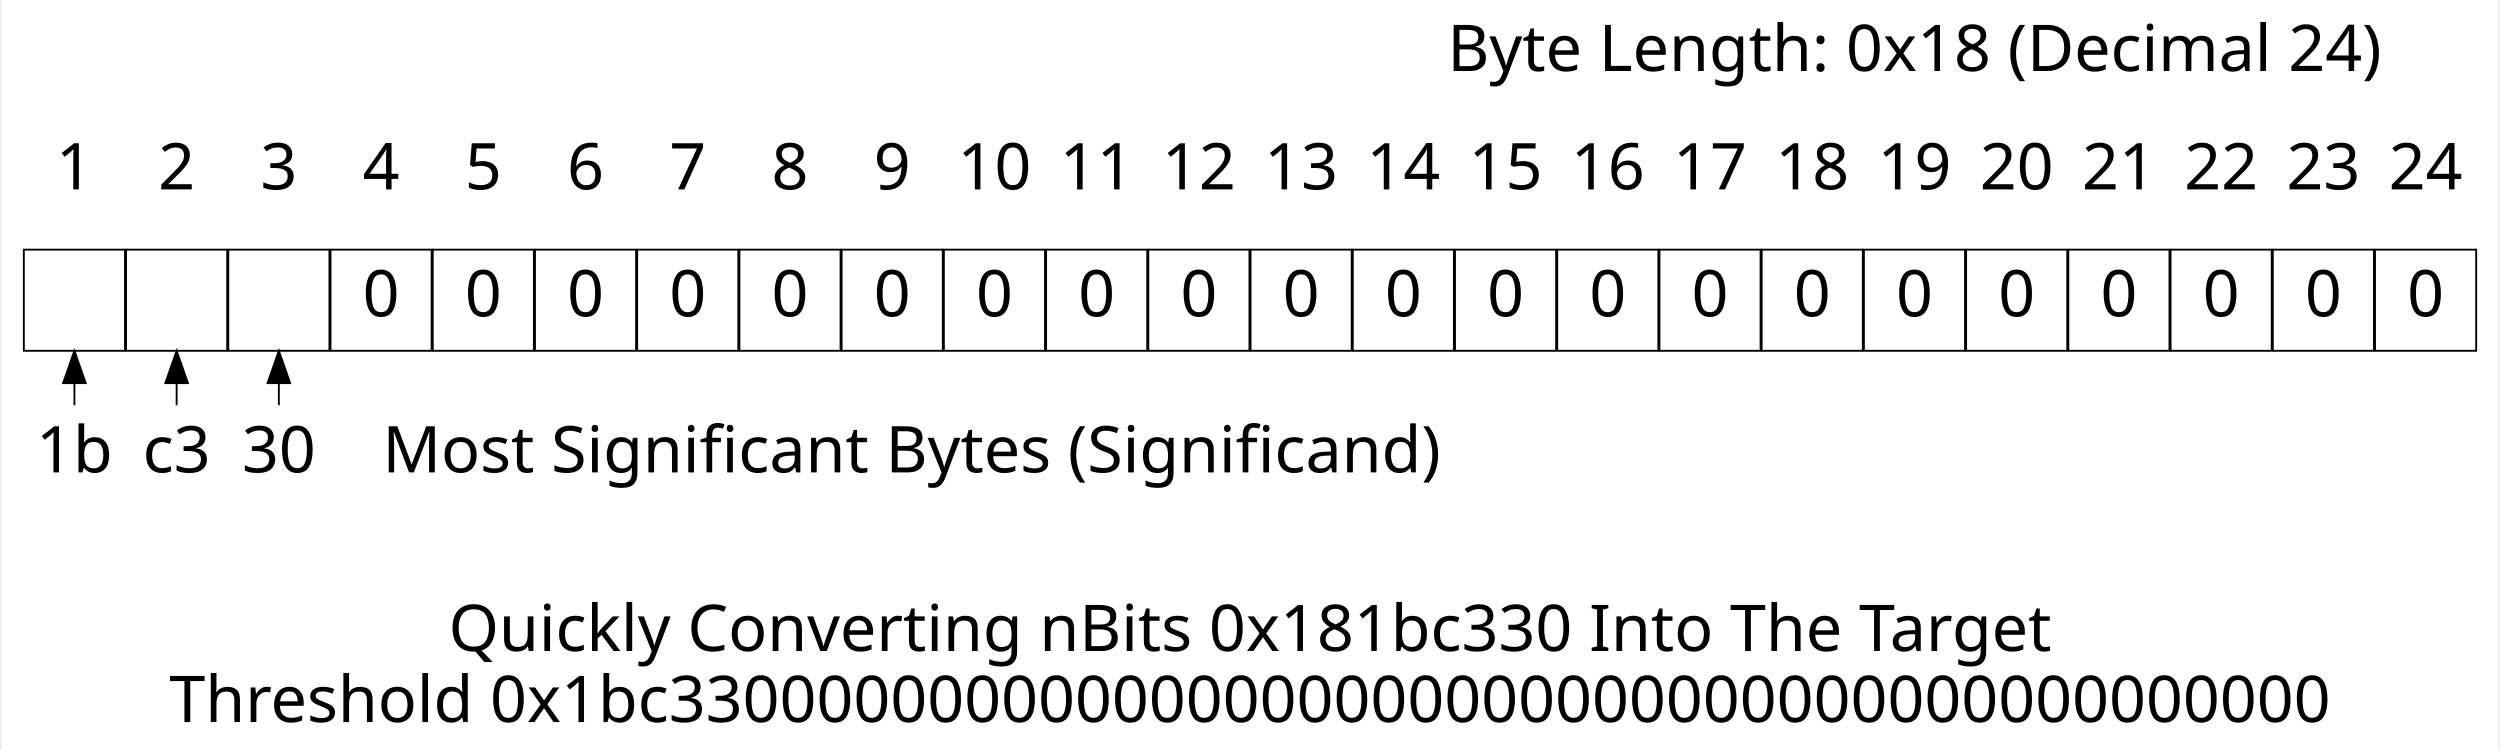
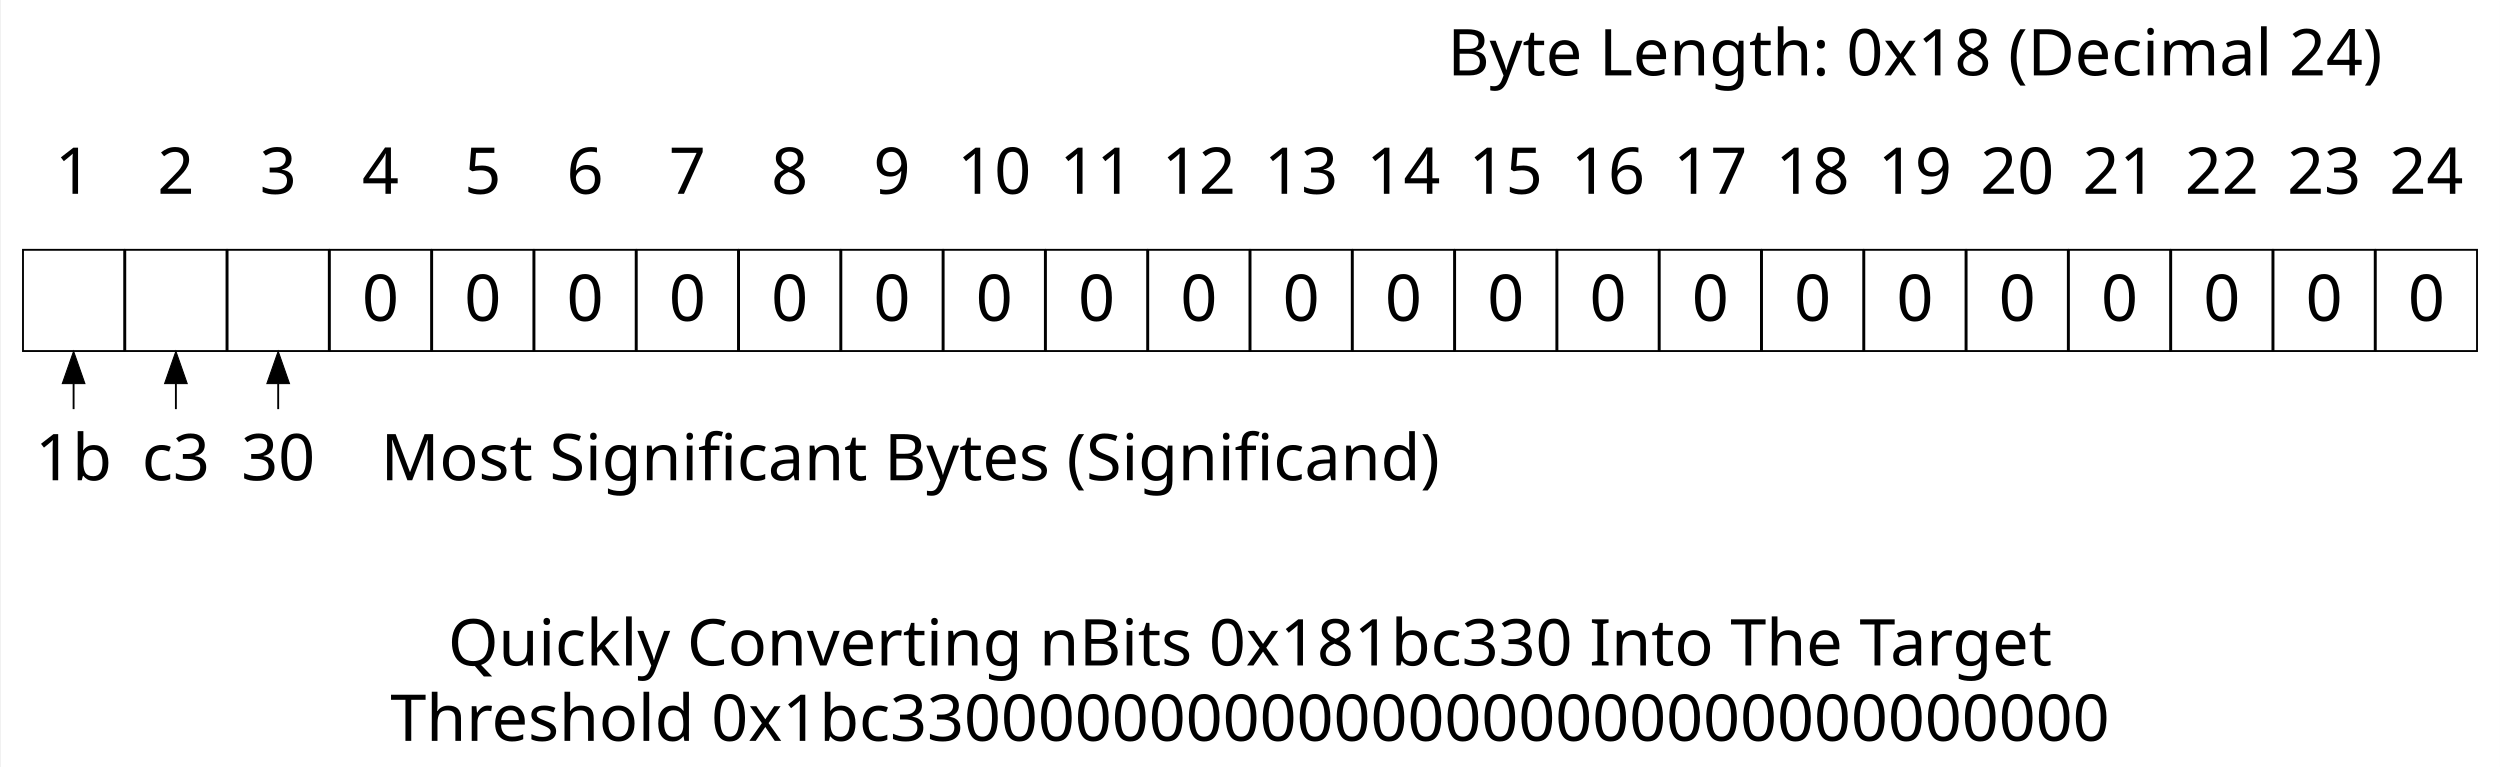
- <svg xmlns="http://www.w3.org/2000/svg" width="450pt" height="135pt" viewBox="0.00 0.00 450.00 135.25">
-   <g id="graph0" class="graph" transform="scale(0.194049 0.194049) rotate(0) translate(4 693)">
-     <polygon fill="white" stroke="none" points="-4,4 -4,-693 2315,-693 2315,4 -4,4" />
-     <text text-anchor="middle" x="1155.5" y="-154" font-family="Sans" font-size="60.00"> </text>
-     <text text-anchor="middle" x="1155.5" y="-88" font-family="Sans" font-size="60.00">Quickly Converting nBits 0x181bc330 Into The Target</text>
-     <text text-anchor="middle" x="1155.5" y="-22" font-family="Sans" font-size="60.00">Threshold 0x1bc330000000000000000000000000000000000000000000</text>
-     <g id="clust1" class="cluster">
-       <polygon fill="none" stroke="black" stroke-width="0" points="8,-359 8,-469 2303,-469 2303,-359 8,-359" />
-     </g>
-     <g id="clust2" class="cluster">
-       <polygon fill="none" stroke="black" stroke-width="0" points="8,-477 8,-587 2303,-587 2303,-477 8,-477" />
-     </g>
-     <g id="clust3" class="cluster">
-       <polygon fill="none" stroke="black" stroke-width="0" points="8,-214 8,-324 1389,-324 1389,-214 8,-214" />
+ <svg xmlns="http://www.w3.org/2000/svg" width="450pt" height="138pt" viewBox="0.00 0.00 450.00 138.16">
+   <g id="graph1" class="graph" transform="scale(0.194049 0.194049) rotate(0) translate(4 708)">
+     <polygon fill="white" stroke="white" points="-4,5 -4,-708 2316,-708 2316,5 -4,5" />
+     <text text-anchor="middle" x="1155.5" y="-160" font-family="Sans" font-size="60.00"> </text>
+     <text text-anchor="middle" x="1155.5" y="-90" font-family="Sans" font-size="60.00">Quickly Converting nBits 0x181bc330 Into The Target</text>
+     <text text-anchor="middle" x="1155.5" y="-20" font-family="Sans" font-size="60.00">Threshold 0x1bc330000000000000000000000000000000</text>
+     <g id="graph2" class="cluster">
+       <polygon fill="none" stroke="black" stroke-width="0" points="8,-374 8,-484 2303,-484 2303,-374 8,-374" />
+     </g>
+     <g id="graph3" class="cluster">
+       <polygon fill="none" stroke="black" stroke-width="0" points="8,-492 8,-602 2303,-602 2303,-492 8,-492" />
+     </g>
+     <g id="graph4" class="cluster">
+       <polygon fill="none" stroke="black" stroke-width="0" points="8,-226 8,-336 1387,-336 1387,-226 8,-226" />
    </g>
    <g id="node1" class="node">
-       <text text-anchor="middle" x="1773" y="-627" font-family="Sans" font-size="60.00">Byte Length: 0x18 (Decimal 24)</text>
+       <text text-anchor="middle" x="1773" y="-638" font-family="Sans" font-size="60.00">Byte Length: 0x18 (Decimal 24)</text>
+     </g>
+     <g id="node46" class="node">
+       <text text-anchor="middle" x="1773" y="-528" font-family="Sans" font-size="60.00">19</text>
+     </g>
+     <g id="node3" class="node">
+       <polygon fill="none" stroke="black" stroke-width="1.75" points="2295,-476 2201,-476 2201,-382 2295,-382 2295,-476" />
+       <text text-anchor="middle" x="2248" y="-410" font-family="Sans" font-size="60.00">0</text>
+     </g>
+     <g id="node4" class="node">
+       <polygon fill="none" stroke="black" stroke-width="1.75" points="2200,-476 2106,-476 2106,-382 2200,-382 2200,-476" />
+       <text text-anchor="middle" x="2153" y="-410" font-family="Sans" font-size="60.00">0</text>
+     </g>
+     <g id="node5" class="node">
+       <polygon fill="none" stroke="black" stroke-width="1.75" points="2105,-476 2011,-476 2011,-382 2105,-382 2105,-476" />
+       <text text-anchor="middle" x="2058" y="-410" font-family="Sans" font-size="60.00">0</text>
+     </g>
+     <g id="node6" class="node">
+       <polygon fill="none" stroke="black" stroke-width="1.75" points="2010,-476 1916,-476 1916,-382 2010,-382 2010,-476" />
+       <text text-anchor="middle" x="1963" y="-410" font-family="Sans" font-size="60.00">0</text>
+     </g>
+     <g id="node7" class="node">
+       <polygon fill="none" stroke="black" stroke-width="1.75" points="1915,-476 1821,-476 1821,-382 1915,-382 1915,-476" />
+       <text text-anchor="middle" x="1868" y="-410" font-family="Sans" font-size="60.00">0</text>
+     </g>
+     <g id="node8" class="node">
+       <polygon fill="none" stroke="black" stroke-width="1.75" points="1820,-476 1726,-476 1726,-382 1820,-382 1820,-476" />
+       <text text-anchor="middle" x="1773" y="-410" font-family="Sans" font-size="60.00">0</text>
+     </g>
+     <g id="node9" class="node">
+       <polygon fill="none" stroke="black" stroke-width="1.75" points="1725,-476 1631,-476 1631,-382 1725,-382 1725,-476" />
+       <text text-anchor="middle" x="1678" y="-410" font-family="Sans" font-size="60.00">0</text>
+     </g>
+     <g id="node10" class="node">
+       <polygon fill="none" stroke="black" stroke-width="1.75" points="1630,-476 1536,-476 1536,-382 1630,-382 1630,-476" />
+       <text text-anchor="middle" x="1583" y="-410" font-family="Sans" font-size="60.00">0</text>
+     </g>
+     <g id="node11" class="node">
+       <polygon fill="none" stroke="black" stroke-width="1.75" points="1535,-476 1441,-476 1441,-382 1535,-382 1535,-476" />
+       <text text-anchor="middle" x="1488" y="-410" font-family="Sans" font-size="60.00">0</text>
+     </g>
+     <g id="node12" class="node">
+       <polygon fill="none" stroke="black" stroke-width="1.75" points="1440,-476 1346,-476 1346,-382 1440,-382 1440,-476" />
+       <text text-anchor="middle" x="1393" y="-410" font-family="Sans" font-size="60.00">0</text>
+     </g>
+     <g id="node13" class="node">
+       <polygon fill="none" stroke="black" stroke-width="1.75" points="1345,-476 1251,-476 1251,-382 1345,-382 1345,-476" />
+       <text text-anchor="middle" x="1298" y="-410" font-family="Sans" font-size="60.00">0</text>
+     </g>
+     <g id="node14" class="node">
+       <polygon fill="none" stroke="black" stroke-width="1.75" points="1250,-476 1156,-476 1156,-382 1250,-382 1250,-476" />
+       <text text-anchor="middle" x="1203" y="-410" font-family="Sans" font-size="60.00">0</text>
+     </g>
+     <g id="node15" class="node">
+       <polygon fill="none" stroke="black" stroke-width="1.75" points="1155,-476 1061,-476 1061,-382 1155,-382 1155,-476" />
+       <text text-anchor="middle" x="1108" y="-410" font-family="Sans" font-size="60.00">0</text>
+     </g>
+     <g id="node16" class="node">
+       <polygon fill="none" stroke="black" stroke-width="1.75" points="1060,-476 966,-476 966,-382 1060,-382 1060,-476" />
+       <text text-anchor="middle" x="1013" y="-410" font-family="Sans" font-size="60.00">0</text>
+     </g>
+     <g id="node17" class="node">
+       <polygon fill="none" stroke="black" stroke-width="1.75" points="965,-476 871,-476 871,-382 965,-382 965,-476" />
+       <text text-anchor="middle" x="918" y="-410" font-family="Sans" font-size="60.00">0</text>
+     </g>
+     <g id="node18" class="node">
+       <polygon fill="none" stroke="black" stroke-width="1.75" points="870,-476 776,-476 776,-382 870,-382 870,-476" />
+       <text text-anchor="middle" x="823" y="-410" font-family="Sans" font-size="60.00">0</text>
+     </g>
+     <g id="node19" class="node">
+       <polygon fill="none" stroke="black" stroke-width="1.75" points="775,-476 681,-476 681,-382 775,-382 775,-476" />
+       <text text-anchor="middle" x="728" y="-410" font-family="Sans" font-size="60.00">0</text>
+     </g>
+     <g id="node20" class="node">
+       <polygon fill="none" stroke="black" stroke-width="1.75" points="680,-476 586,-476 586,-382 680,-382 680,-476" />
+       <text text-anchor="middle" x="633" y="-410" font-family="Sans" font-size="60.00">0</text>
+     </g>
+     <g id="node21" class="node">
+       <polygon fill="none" stroke="black" stroke-width="1.75" points="585,-476 491,-476 491,-382 585,-382 585,-476" />
+       <text text-anchor="middle" x="538" y="-410" font-family="Sans" font-size="60.00">0</text>
+     </g>
+     <g id="node22" class="node">
+       <polygon fill="none" stroke="black" stroke-width="1.75" points="490,-476 396,-476 396,-382 490,-382 490,-476" />
+       <text text-anchor="middle" x="443" y="-410" font-family="Sans" font-size="60.00">0</text>
+     </g>
+     <g id="node23" class="node">
+       <polygon fill="none" stroke="black" stroke-width="1.75" points="395,-476 301,-476 301,-382 395,-382 395,-476" />
+       <text text-anchor="middle" x="348" y="-410" font-family="Sans" font-size="60.00">0</text>
+     </g>
+     <g id="node24" class="node">
+       <polygon fill="none" stroke="black" stroke-width="1.75" points="110,-476 16,-476 16,-382 110,-382 110,-476" />
+     </g>
+     <g id="node80" class="node">
+       <text text-anchor="middle" x="63" y="-262" font-family="Sans" font-size="60.00">1b</text>
+     </g>
+     <g id="edge53" class="edge">
+       <path fill="none" stroke="black" stroke-width="1.75" d="M63,-351.47C63,-343.48 63,-335.546 63,-328.04" />
+       <polygon fill="black" stroke="black" points="52.5,-351.765 63,-381.765 73.5,-351.765 52.5,-351.765" />
+     </g>
+     <g id="node25" class="node">
+       <polygon fill="none" stroke="black" stroke-width="1.75" points="205,-476 111,-476 111,-382 205,-382 205,-476" />
+     </g>
+     <g id="node79" class="node">
+       <text text-anchor="middle" x="158" y="-262" font-family="Sans" font-size="60.00">c3</text>
+     </g>
+     <g id="edge55" class="edge">
+       <path fill="none" stroke="black" stroke-width="1.75" d="M158,-351.47C158,-343.48 158,-335.546 158,-328.04" />
+       <polygon fill="black" stroke="black" points="147.5,-351.765 158,-381.765 168.5,-351.765 147.5,-351.765" />
+     </g>
+     <g id="node26" class="node">
+       <polygon fill="none" stroke="black" stroke-width="1.75" points="300,-476 206,-476 206,-382 300,-382 300,-476" />
+     </g>
+     <g id="node78" class="node">
+       <text text-anchor="middle" x="253" y="-262" font-family="Sans" font-size="60.00">30</text>
+     </g>
+     <g id="edge57" class="edge">
+       <path fill="none" stroke="black" stroke-width="1.75" d="M253,-351.47C253,-343.48 253,-335.546 253,-328.04" />
+       <polygon fill="black" stroke="black" points="242.5,-351.765 253,-381.765 263.5,-351.765 242.5,-351.765" />
+     </g>
+     <g id="node28" class="node">
+       <text text-anchor="middle" x="63" y="-528" font-family="Sans" font-size="60.00">1</text>
+     </g>
+     <g id="node29" class="node">
+       <text text-anchor="middle" x="158" y="-528" font-family="Sans" font-size="60.00">2</text>
+     </g>
+     <g id="node30" class="node">
+       <text text-anchor="middle" x="253" y="-528" font-family="Sans" font-size="60.00">3</text>
+     </g>
+     <g id="node31" class="node">
+       <text text-anchor="middle" x="348" y="-528" font-family="Sans" font-size="60.00">4</text>
+     </g>
+     <g id="node32" class="node">
+       <text text-anchor="middle" x="443" y="-528" font-family="Sans" font-size="60.00">5</text>
+     </g>
+     <g id="node33" class="node">
+       <text text-anchor="middle" x="538" y="-528" font-family="Sans" font-size="60.00">6</text>
+     </g>
+     <g id="node34" class="node">
+       <text text-anchor="middle" x="633" y="-528" font-family="Sans" font-size="60.00">7</text>
+     </g>
+     <g id="node35" class="node">
+       <text text-anchor="middle" x="728" y="-528" font-family="Sans" font-size="60.00">8</text>
+     </g>
+     <g id="node36" class="node">
+       <text text-anchor="middle" x="823" y="-528" font-family="Sans" font-size="60.00">9</text>
+     </g>
+     <g id="node37" class="node">
+       <text text-anchor="middle" x="918" y="-528" font-family="Sans" font-size="60.00">10</text>
+     </g>
+     <g id="node38" class="node">
+       <text text-anchor="middle" x="1013" y="-528" font-family="Sans" font-size="60.00">11</text>
+     </g>
+     <g id="node39" class="node">
+       <text text-anchor="middle" x="1108" y="-528" font-family="Sans" font-size="60.00">12</text>
+     </g>
+     <g id="node40" class="node">
+       <text text-anchor="middle" x="1203" y="-528" font-family="Sans" font-size="60.00">13</text>
+     </g>
+     <g id="node41" class="node">
+       <text text-anchor="middle" x="1298" y="-528" font-family="Sans" font-size="60.00">14</text>
+     </g>
+     <g id="node42" class="node">
+       <text text-anchor="middle" x="1393" y="-528" font-family="Sans" font-size="60.00">15</text>
+     </g>
+     <g id="node43" class="node">
+       <text text-anchor="middle" x="1488" y="-528" font-family="Sans" font-size="60.00">16</text>
    </g>
    <g id="node44" class="node">
-       <text text-anchor="middle" x="1773" y="-517" font-family="Sans" font-size="60.00">19</text>
-     </g>
-     <g id="node2" class="node">
-       <polygon fill="none" stroke="black" stroke-width="1.75" points="2295,-461 2201,-461 2201,-367 2295,-367 2295,-461" />
-       <text text-anchor="middle" x="2248" y="-399" font-family="Sans" font-size="60.00">0</text>
-     </g>
-     <g id="node3" class="node">
-       <polygon fill="none" stroke="black" stroke-width="1.75" points="2200,-461 2106,-461 2106,-367 2200,-367 2200,-461" />
-       <text text-anchor="middle" x="2153" y="-399" font-family="Sans" font-size="60.00">0</text>
-     </g>
-     <g id="node4" class="node">
-       <polygon fill="none" stroke="black" stroke-width="1.75" points="2105,-461 2011,-461 2011,-367 2105,-367 2105,-461" />
-       <text text-anchor="middle" x="2058" y="-399" font-family="Sans" font-size="60.00">0</text>
-     </g>
-     <g id="node5" class="node">
-       <polygon fill="none" stroke="black" stroke-width="1.75" points="2010,-461 1916,-461 1916,-367 2010,-367 2010,-461" />
-       <text text-anchor="middle" x="1963" y="-399" font-family="Sans" font-size="60.00">0</text>
-     </g>
-     <g id="node6" class="node">
-       <polygon fill="none" stroke="black" stroke-width="1.75" points="1915,-461 1821,-461 1821,-367 1915,-367 1915,-461" />
-       <text text-anchor="middle" x="1868" y="-399" font-family="Sans" font-size="60.00">0</text>
-     </g>
-     <g id="node7" class="node">
-       <polygon fill="none" stroke="black" stroke-width="1.75" points="1820,-461 1726,-461 1726,-367 1820,-367 1820,-461" />
-       <text text-anchor="middle" x="1773" y="-399" font-family="Sans" font-size="60.00">0</text>
-     </g>
-     <g id="node8" class="node">
-       <polygon fill="none" stroke="black" stroke-width="1.75" points="1725,-461 1631,-461 1631,-367 1725,-367 1725,-461" />
-       <text text-anchor="middle" x="1678" y="-399" font-family="Sans" font-size="60.00">0</text>
-     </g>
-     <g id="node9" class="node">
-       <polygon fill="none" stroke="black" stroke-width="1.75" points="1630,-461 1536,-461 1536,-367 1630,-367 1630,-461" />
-       <text text-anchor="middle" x="1583" y="-399" font-family="Sans" font-size="60.00">0</text>
-     </g>
-     <g id="node10" class="node">
-       <polygon fill="none" stroke="black" stroke-width="1.75" points="1535,-461 1441,-461 1441,-367 1535,-367 1535,-461" />
-       <text text-anchor="middle" x="1488" y="-399" font-family="Sans" font-size="60.00">0</text>
-     </g>
-     <g id="node11" class="node">
-       <polygon fill="none" stroke="black" stroke-width="1.75" points="1440,-461 1346,-461 1346,-367 1440,-367 1440,-461" />
-       <text text-anchor="middle" x="1393" y="-399" font-family="Sans" font-size="60.00">0</text>
-     </g>
-     <g id="node12" class="node">
-       <polygon fill="none" stroke="black" stroke-width="1.75" points="1345,-461 1251,-461 1251,-367 1345,-367 1345,-461" />
-       <text text-anchor="middle" x="1298" y="-399" font-family="Sans" font-size="60.00">0</text>
-     </g>
-     <g id="node13" class="node">
-       <polygon fill="none" stroke="black" stroke-width="1.75" points="1250,-461 1156,-461 1156,-367 1250,-367 1250,-461" />
-       <text text-anchor="middle" x="1203" y="-399" font-family="Sans" font-size="60.00">0</text>
-     </g>
-     <g id="node14" class="node">
-       <polygon fill="none" stroke="black" stroke-width="1.75" points="1155,-461 1061,-461 1061,-367 1155,-367 1155,-461" />
-       <text text-anchor="middle" x="1108" y="-399" font-family="Sans" font-size="60.00">0</text>
-     </g>
-     <g id="node15" class="node">
-       <polygon fill="none" stroke="black" stroke-width="1.75" points="1060,-461 966,-461 966,-367 1060,-367 1060,-461" />
-       <text text-anchor="middle" x="1013" y="-399" font-family="Sans" font-size="60.00">0</text>
-     </g>
-     <g id="node16" class="node">
-       <polygon fill="none" stroke="black" stroke-width="1.75" points="965,-461 871,-461 871,-367 965,-367 965,-461" />
-       <text text-anchor="middle" x="918" y="-399" font-family="Sans" font-size="60.00">0</text>
-     </g>
-     <g id="node17" class="node">
-       <polygon fill="none" stroke="black" stroke-width="1.75" points="870,-461 776,-461 776,-367 870,-367 870,-461" />
-       <text text-anchor="middle" x="823" y="-399" font-family="Sans" font-size="60.00">0</text>
-     </g>
-     <g id="node18" class="node">
-       <polygon fill="none" stroke="black" stroke-width="1.75" points="775,-461 681,-461 681,-367 775,-367 775,-461" />
-       <text text-anchor="middle" x="728" y="-399" font-family="Sans" font-size="60.00">0</text>
-     </g>
-     <g id="node19" class="node">
-       <polygon fill="none" stroke="black" stroke-width="1.75" points="680,-461 586,-461 586,-367 680,-367 680,-461" />
-       <text text-anchor="middle" x="633" y="-399" font-family="Sans" font-size="60.00">0</text>
-     </g>
-     <g id="node20" class="node">
-       <polygon fill="none" stroke="black" stroke-width="1.75" points="585,-461 491,-461 491,-367 585,-367 585,-461" />
-       <text text-anchor="middle" x="538" y="-399" font-family="Sans" font-size="60.00">0</text>
-     </g>
-     <g id="node21" class="node">
-       <polygon fill="none" stroke="black" stroke-width="1.75" points="490,-461 396,-461 396,-367 490,-367 490,-461" />
-       <text text-anchor="middle" x="443" y="-399" font-family="Sans" font-size="60.00">0</text>
-     </g>
-     <g id="node22" class="node">
-       <polygon fill="none" stroke="black" stroke-width="1.75" points="395,-461 301,-461 301,-367 395,-367 395,-461" />
-       <text text-anchor="middle" x="348" y="-399" font-family="Sans" font-size="60.00">0</text>
-     </g>
-     <g id="node23" class="node">
-       <polygon fill="none" stroke="black" stroke-width="1.75" points="110,-461 16,-461 16,-367 110,-367 110,-461" />
-     </g>
-     <g id="node53" class="node">
-       <text text-anchor="middle" x="63" y="-254" font-family="Sans" font-size="60.00">1b</text>
-     </g>
-     <g id="edge25" class="edge">
-       <path fill="none" stroke="black" stroke-width="1.75" d="M63,-336.887C63,-329.923 63,-323.018 63,-316.437" />
-       <polygon fill="black" stroke="black" stroke-width="1.75" points="52.5,-336.967 63,-366.967 73.5,-336.967 52.5,-336.967" />
-     </g>
-     <g id="node24" class="node">
-       <polygon fill="none" stroke="black" stroke-width="1.75" points="205,-461 111,-461 111,-367 205,-367 205,-461" />
-     </g>
-     <g id="node52" class="node">
-       <text text-anchor="middle" x="158" y="-254" font-family="Sans" font-size="60.00">c3</text>
-     </g>
-     <g id="edge26" class="edge">
-       <path fill="none" stroke="black" stroke-width="1.75" d="M158,-336.887C158,-329.923 158,-323.018 158,-316.437" />
-       <polygon fill="black" stroke="black" stroke-width="1.75" points="147.5,-336.967 158,-366.967 168.5,-336.967 147.5,-336.967" />
-     </g>
-     <g id="node25" class="node">
-       <polygon fill="none" stroke="black" stroke-width="1.75" points="300,-461 206,-461 206,-367 300,-367 300,-461" />
+       <text text-anchor="middle" x="1583" y="-528" font-family="Sans" font-size="60.00">17</text>
+     </g>
+     <g id="node45" class="node">
+       <text text-anchor="middle" x="1678" y="-528" font-family="Sans" font-size="60.00">18</text>
+     </g>
+     <g id="node47" class="node">
+       <text text-anchor="middle" x="1868" y="-528" font-family="Sans" font-size="60.00">20</text>
+     </g>
+     <g id="node48" class="node">
+       <text text-anchor="middle" x="1963" y="-528" font-family="Sans" font-size="60.00">21</text>
+     </g>
+     <g id="node49" class="node">
+       <text text-anchor="middle" x="2058" y="-528" font-family="Sans" font-size="60.00">22</text>
+     </g>
+     <g id="node50" class="node">
+       <text text-anchor="middle" x="2153" y="-528" font-family="Sans" font-size="60.00">23</text>
    </g>
    <g id="node51" class="node">
-       <text text-anchor="middle" x="253" y="-254" font-family="Sans" font-size="60.00">30</text>
-     </g>
-     <g id="edge27" class="edge">
-       <path fill="none" stroke="black" stroke-width="1.75" d="M253,-336.887C253,-329.923 253,-323.018 253,-316.437" />
-       <polygon fill="black" stroke="black" stroke-width="1.75" points="242.5,-336.967 253,-366.967 263.5,-336.967 242.5,-336.967" />
-     </g>
-     <g id="node26" class="node">
-       <text text-anchor="middle" x="63" y="-517" font-family="Sans" font-size="60.00">1</text>
-     </g>
-     <g id="node27" class="node">
-       <text text-anchor="middle" x="158" y="-517" font-family="Sans" font-size="60.00">2</text>
-     </g>
-     <g id="node28" class="node">
-       <text text-anchor="middle" x="253" y="-517" font-family="Sans" font-size="60.00">3</text>
-     </g>
-     <g id="node29" class="node">
-       <text text-anchor="middle" x="348" y="-517" font-family="Sans" font-size="60.00">4</text>
-     </g>
-     <g id="node30" class="node">
-       <text text-anchor="middle" x="443" y="-517" font-family="Sans" font-size="60.00">5</text>
-     </g>
-     <g id="node31" class="node">
-       <text text-anchor="middle" x="538" y="-517" font-family="Sans" font-size="60.00">6</text>
-     </g>
-     <g id="node32" class="node">
-       <text text-anchor="middle" x="633" y="-517" font-family="Sans" font-size="60.00">7</text>
-     </g>
-     <g id="node33" class="node">
-       <text text-anchor="middle" x="728" y="-517" font-family="Sans" font-size="60.00">8</text>
-     </g>
-     <g id="node34" class="node">
-       <text text-anchor="middle" x="823" y="-517" font-family="Sans" font-size="60.00">9</text>
-     </g>
-     <g id="node35" class="node">
-       <text text-anchor="middle" x="918" y="-517" font-family="Sans" font-size="60.00">10</text>
-     </g>
-     <g id="node36" class="node">
-       <text text-anchor="middle" x="1013" y="-517" font-family="Sans" font-size="60.00">11</text>
-     </g>
-     <g id="node37" class="node">
-       <text text-anchor="middle" x="1108" y="-517" font-family="Sans" font-size="60.00">12</text>
-     </g>
-     <g id="node38" class="node">
-       <text text-anchor="middle" x="1203" y="-517" font-family="Sans" font-size="60.00">13</text>
-     </g>
-     <g id="node39" class="node">
-       <text text-anchor="middle" x="1298" y="-517" font-family="Sans" font-size="60.00">14</text>
-     </g>
-     <g id="node40" class="node">
-       <text text-anchor="middle" x="1393" y="-517" font-family="Sans" font-size="60.00">15</text>
-     </g>
-     <g id="node41" class="node">
-       <text text-anchor="middle" x="1488" y="-517" font-family="Sans" font-size="60.00">16</text>
-     </g>
-     <g id="node42" class="node">
-       <text text-anchor="middle" x="1583" y="-517" font-family="Sans" font-size="60.00">17</text>
-     </g>
-     <g id="node43" class="node">
-       <text text-anchor="middle" x="1678" y="-517" font-family="Sans" font-size="60.00">18</text>
-     </g>
-     <g id="node45" class="node">
-       <text text-anchor="middle" x="1868" y="-517" font-family="Sans" font-size="60.00">20</text>
-     </g>
-     <g id="node46" class="node">
-       <text text-anchor="middle" x="1963" y="-517" font-family="Sans" font-size="60.00">21</text>
-     </g>
-     <g id="node47" class="node">
-       <text text-anchor="middle" x="2058" y="-517" font-family="Sans" font-size="60.00">22</text>
-     </g>
-     <g id="node48" class="node">
-       <text text-anchor="middle" x="2153" y="-517" font-family="Sans" font-size="60.00">23</text>
-     </g>
-     <g id="node49" class="node">
-       <text text-anchor="middle" x="2248" y="-517" font-family="Sans" font-size="60.00">24</text>
-     </g>
-     <g id="node50" class="node">
-       <text text-anchor="middle" x="841" y="-254" font-family="Sans" font-size="60.00">Most Significant Bytes (Significand)</text>
+       <text text-anchor="middle" x="2248" y="-528" font-family="Sans" font-size="60.00">24</text>
+     </g>
+     <g id="node77" class="node">
+       <text text-anchor="middle" x="840" y="-262" font-family="Sans" font-size="60.00">Most Significant Bytes (Significand)</text>
    </g>
  </g>
</svg>
